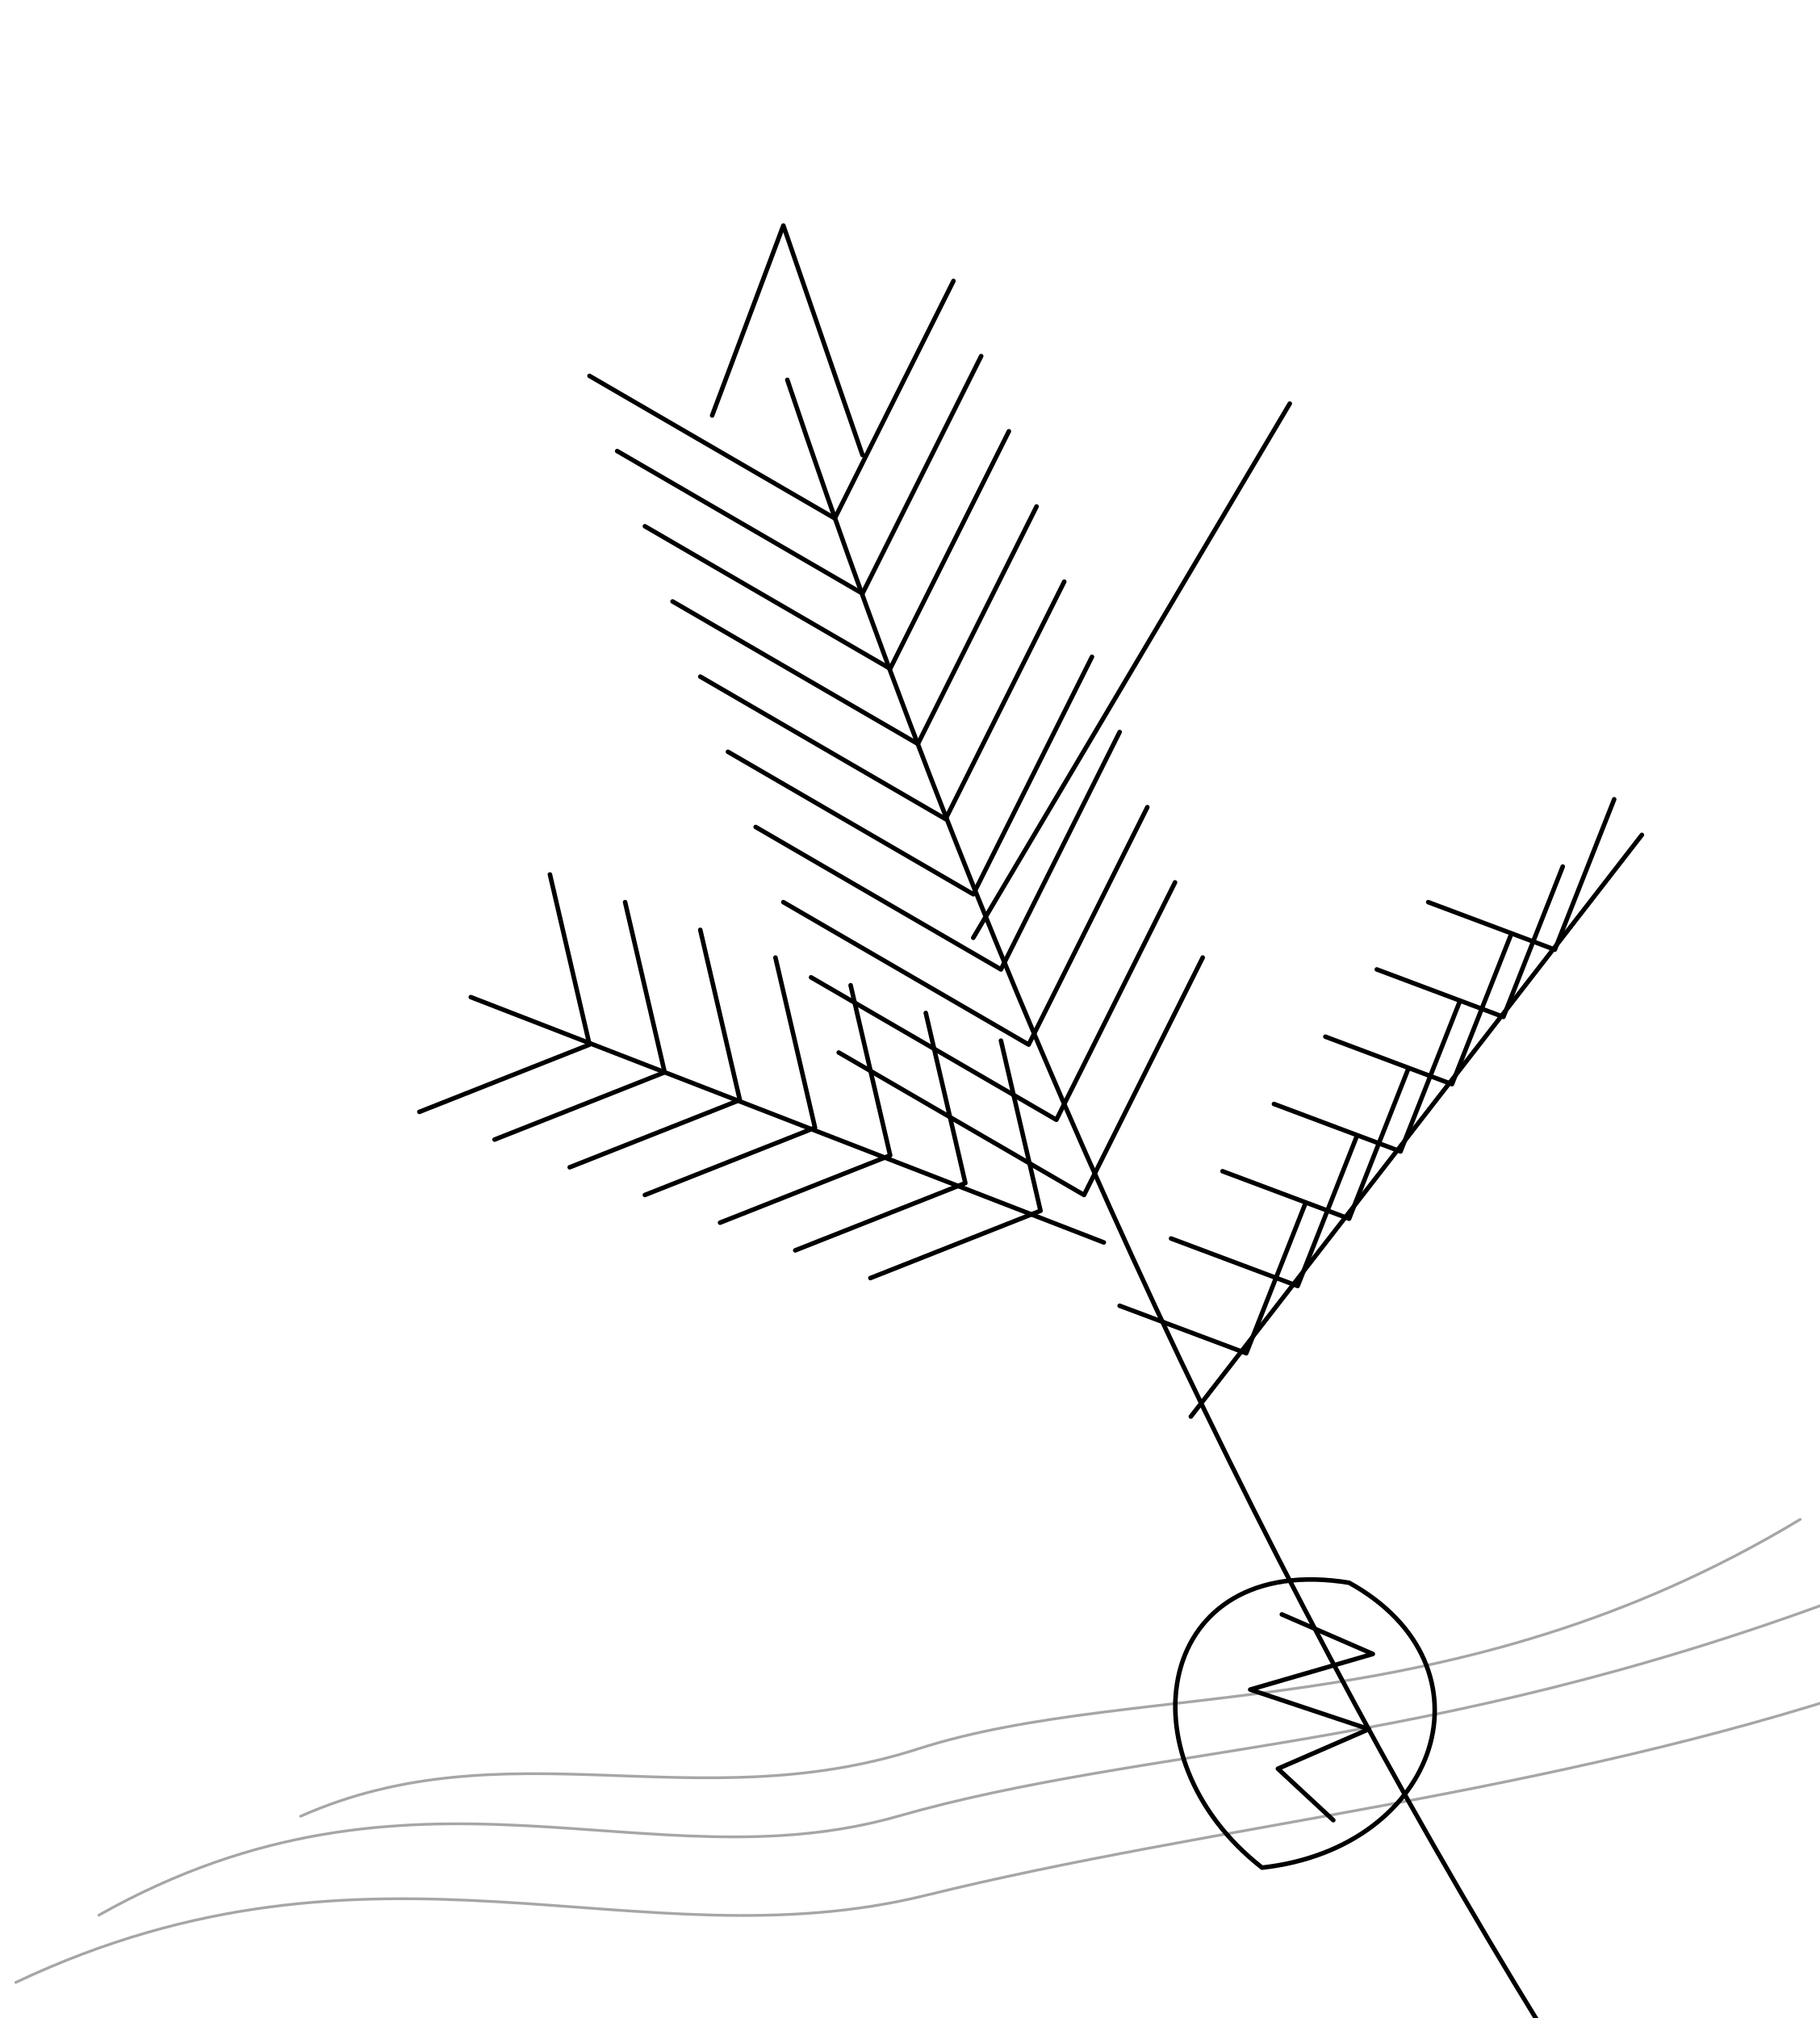
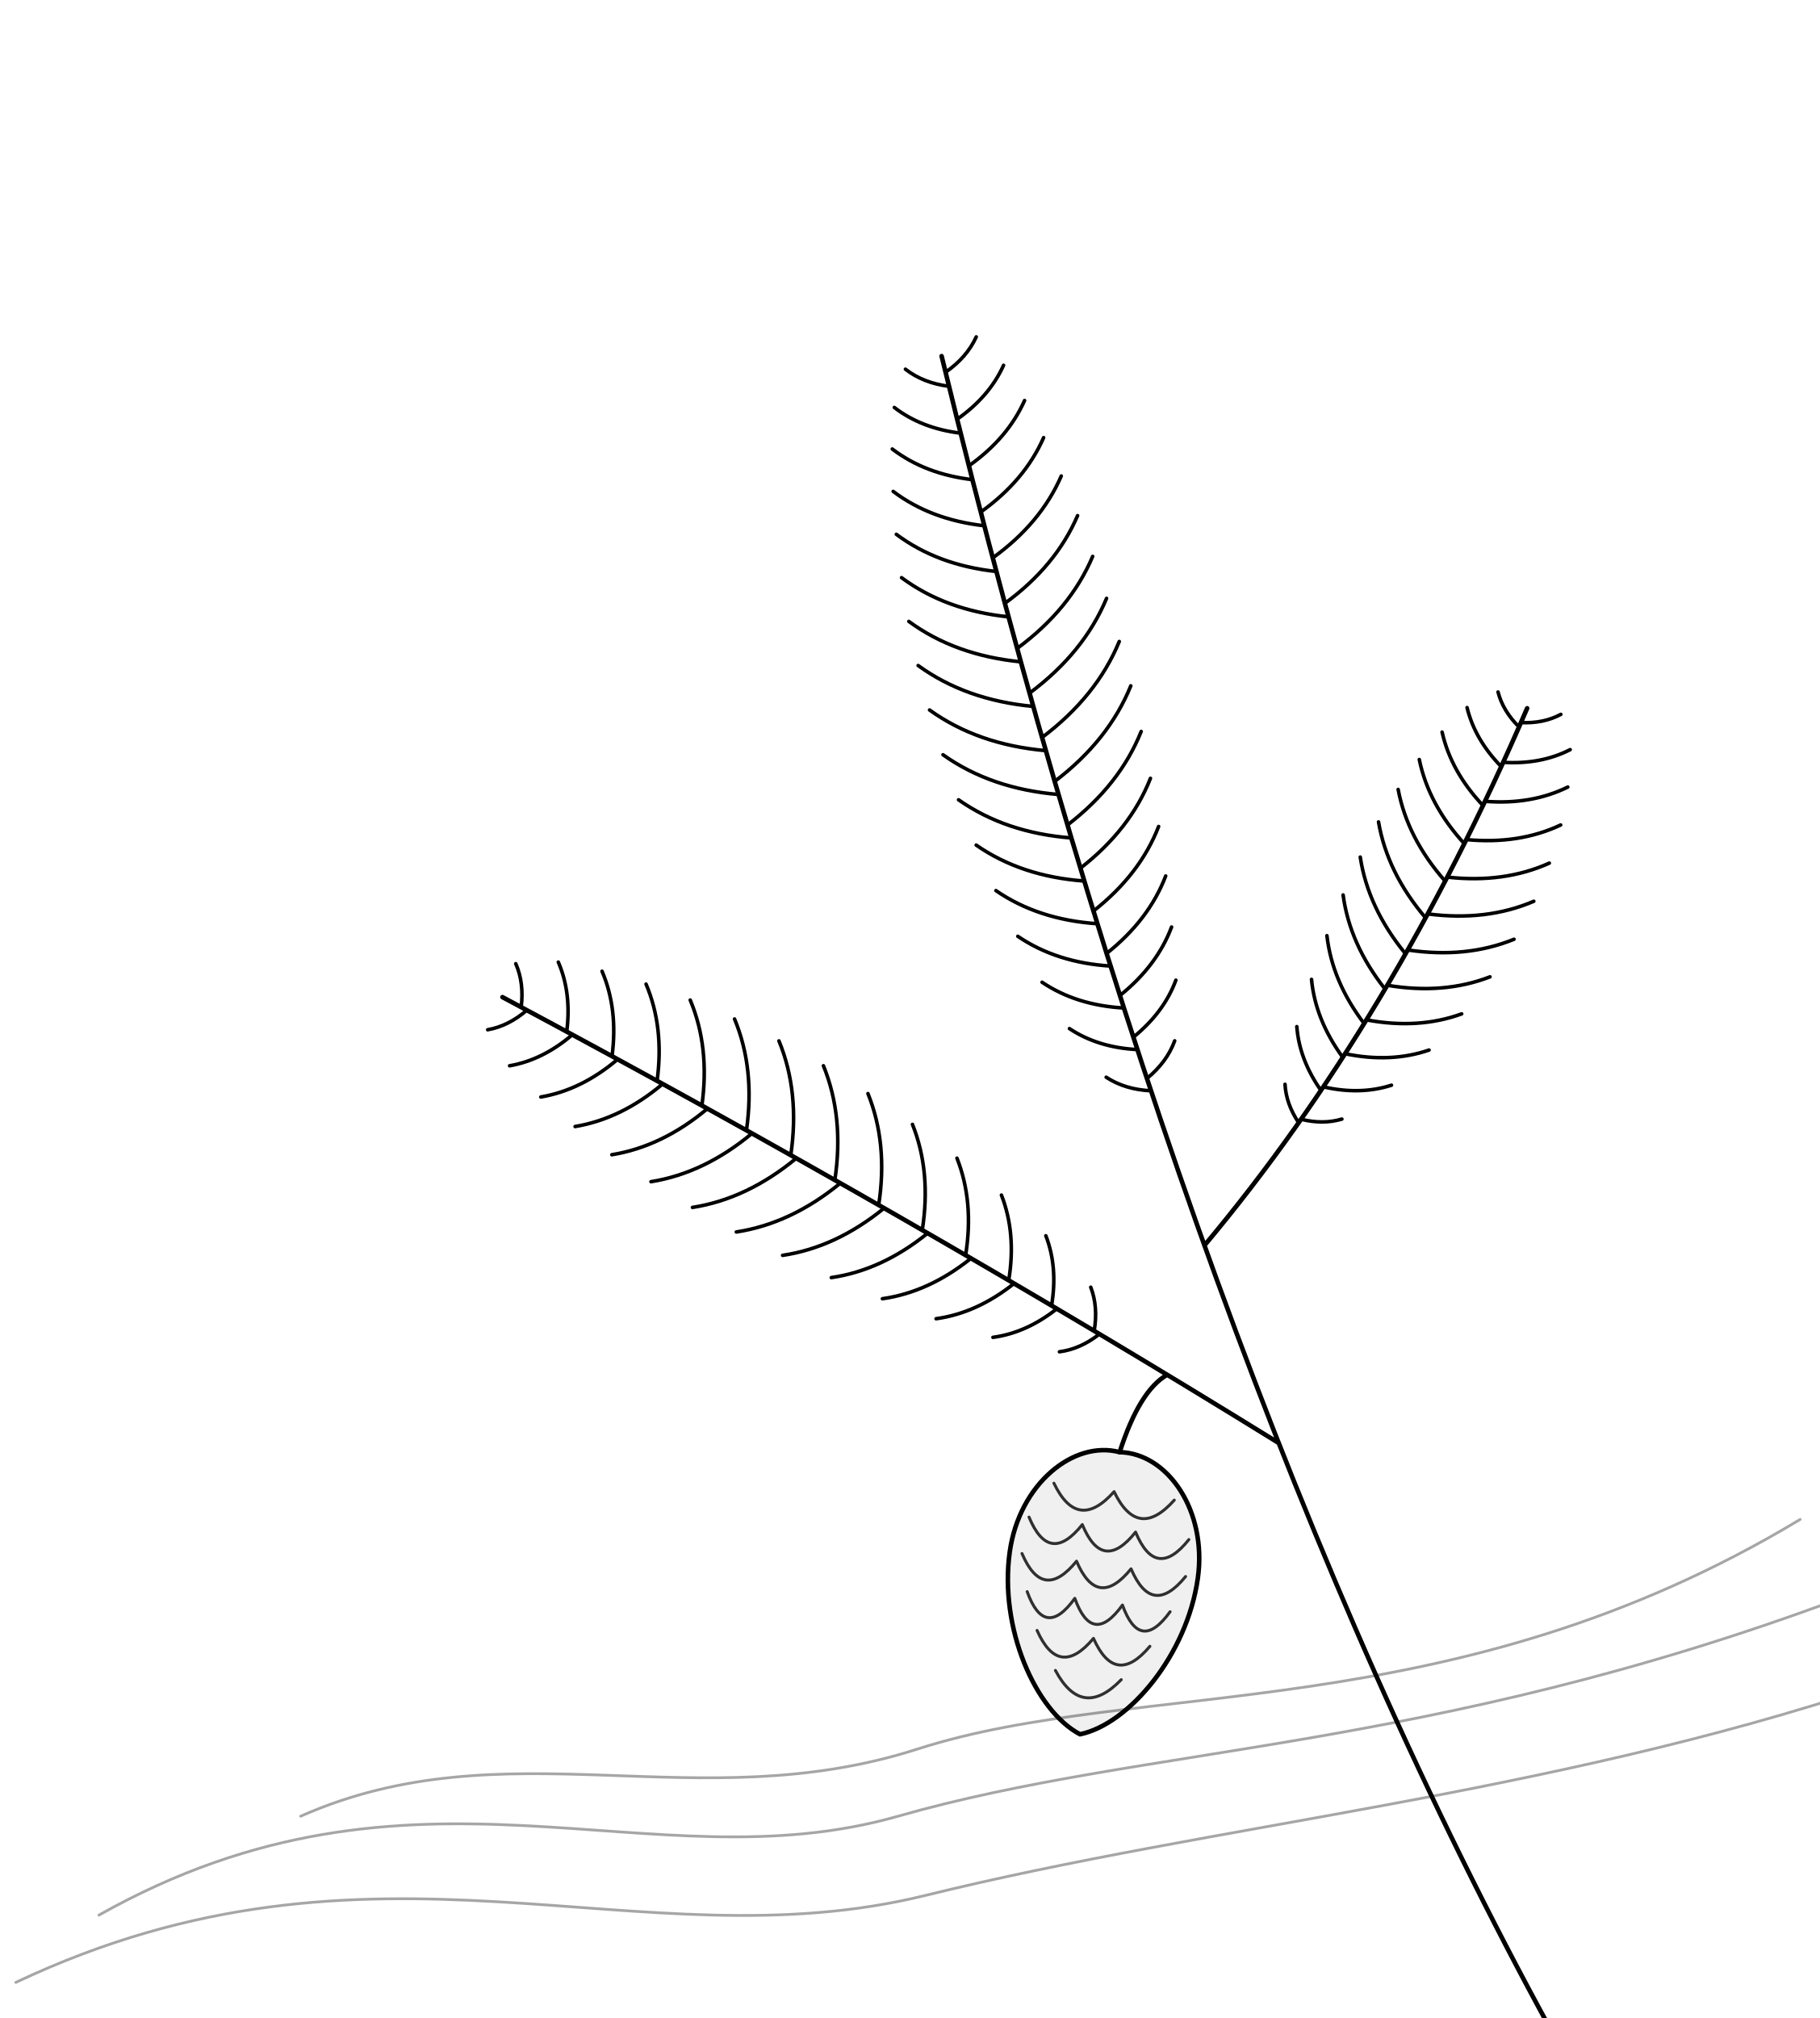
<svg xmlns="http://www.w3.org/2000/svg" viewBox="0 0 460 510" fill="none" stroke="currentColor" stroke-width="1.15" stroke-linecap="round" stroke-linejoin="round">
  <g class="contours" opacity=".35" stroke-width=".7">
    <path d="M25 484c80-45 139-7 202-25s133-16 238-55M4 501c91-43 157-4 230-22s156-25 240-53M76 459c52-23 100 1 156-17s135-5 223-58" />
  </g>
  <g class="botanical">
-     <path d="M390 513Q278 331 199 96M279 314 119 252M301 358l114-147M246 237 326 102" />
-     <path d="M211 131l-62-36m62 36 30-60" />
-     <path d="M218 150l-62-36m62 36 30-60" />
-     <path d="M225 169l-62-36m62 36 30-60" />
-     <path d="M232 188l-62-36m62 36 30-60" />
-     <path d="M239 207l-62-36m62 36 30-60" />
-     <path d="M246 226l-62-36m62 36 30-60" />
-     <path d="M253 245l-62-36m62 36 30-60" />
-     <path d="M260 264l-62-36m62 36 30-60" />
-     <path d="M267 283l-62-36m62 36 30-60" />
-     <path d="M274 302l-62-36m62 36 30-60" />
-     <path d="M149 264l-10-43m10 43-43 17M393 240l-32-12m32 12 15-38" />
-     <path d="M168 271l-10-43m10 43-43 17M380 257l-32-12m32 12 15-38" />
-     <path d="M187 278l-10-43m10 43-43 17M367 274l-32-12m32 12 15-38" />
-     <path d="M206 285l-10-43m10 43-43 17M354 291l-32-12m32 12 15-38" />
-     <path d="M225 292l-10-43m10 43-43 17M341 308l-32-12m32 12 15-38" />
-     <path d="M244 299l-10-43m10 43-43 17M328 325l-32-12m32 12 15-38" />
-     <path d="M263 306l-10-43m10 43-43 17M315 342l-32-12m32 12 15-38" />
-     <path d="M341 400c-49-8-58 44-22 72 45-5 60-51 22-72Zm-17 8 23 10-31 9 30 10-23 10 14 13M180 105l18-48 20 58" />
+     <g class="stems">
+       <path d="M392 513 Q300 345 238 90 M323.2 364.68 Q230 307 127 252 M304.432 314.755 Q352 258 386 179 M295.019 347.436 Q288 351.436 283 367" />
+     </g>
+     <g class="needles" stroke-width=".9">
+       <path d="M290.923 275.667 Q284.367 275.37 279.598 272.241 M289.893 272.568 Q294.966 268.404 296.912 263.043 M287.485 265.257 Q277.524 264.749 270.304 259.953 M286.464 262.129 Q294.209 255.844 297.211 247.713 M284.08 254.751 Q272.069 254.072 263.394 248.24 M283.069 251.594 Q292.451 244.066 296.126 234.279 M280.707 244.149 Q267.074 243.304 257.259 236.629 M279.706 240.964 Q290.406 232.473 294.639 221.384 M277.368 233.452 Q262.437 232.446 251.724 225.076 M276.377 230.239 Q288.148 220.999 292.85 208.874 M274.062 222.659 Q258.13 221.502 246.736 213.574 M273.08 219.417 Q285.697 209.62 290.784 196.705 M270.788 211.771 Q254.145 210.475 242.28 202.128 M269.817 208.5 Q283.055 198.33 288.441 184.86 M267.548 200.787 Q250.48 199.37 238.351 190.744 M266.586 197.488 Q280.221 187.123 285.817 173.332 M264.34 189.707 Q247.136 188.191 234.949 179.431 M263.389 186.38 Q277.19 175.997 282.904 162.118 M261.166 178.532 Q244.113 176.944 232.071 168.197 M260.224 175.176 Q273.961 164.948 279.695 151.214 M258.024 167.262 Q241.41 165.632 229.715 157.049 M257.092 163.877 Q270.531 153.973 276.185 140.613 M254.915 155.895 Q239.026 154.259 227.875 145.992 M253.993 152.482 Q266.898 143.068 272.369 130.311 M251.84 144.434 Q236.962 142.83 226.552 135.035 M250.928 140.992 Q263.058 132.229 268.241 120.303 M248.797 132.876 Q235.223 131.348 225.756 124.189 M247.895 129.406 Q259.005 121.46 263.786 110.595 M245.787 121.223 Q233.84 119.822 225.531 113.479 M244.895 117.724 Q254.712 110.772 258.967 101.223 M242.811 109.475 Q232.91 108.268 226.045 102.977 M241.928 105.947 Q250.093 100.22 253.657 92.319 M239.867 97.63 Q233.356 96.807 228.854 93.305 M238.994 94.074 Q244.384 90.33 246.752 85.142 M277.9 337.148 Q273.07 340.939 267.78 341.631 M276.561 336.35 Q277.603 330.299 275.7 325.315 M267.137 330.751 Q259.434 336.843 250.976 337.982 M265.791 329.954 Q267.422 320.27 264.348 312.308 M256.313 324.37 Q246.93 331.848 236.602 333.276 M254.96 323.576 Q256.909 311.738 253.118 302.025 M245.428 318.007 Q234.781 326.554 223.034 328.223 M244.066 317.215 Q246.236 303.735 241.881 292.698 M234.48 311.66 Q222.91 321.017 210.115 322.882 M233.111 310.871 Q235.422 296.171 230.634 284.16 M223.471 305.331 Q211.301 315.245 197.811 317.26 M222.094 304.543 Q224.477 289.028 219.38 276.376 M212.4 299.018 Q199.949 309.235 186.115 311.352 M211.015 298.232 Q213.403 282.305 208.128 269.341 M201.267 292.722 Q188.853 302.983 175.025 305.149 M199.875 291.939 Q202.207 276.003 196.885 263.058 M190.072 286.443 Q178.008 296.486 164.54 298.644 M188.672 285.662 Q190.89 270.123 185.66 257.525 M178.815 280.181 Q167.413 289.741 154.652 291.831 M177.408 279.402 Q179.46 264.664 174.46 252.739 M167.497 273.936 Q157.064 282.744 145.362 284.703 M166.082 273.159 Q167.918 259.629 163.292 248.703 M156.117 267.708 Q146.976 275.479 136.698 277.236 M154.694 266.933 Q156.267 255.038 152.169 245.451 M144.675 261.497 Q137.214 267.884 128.806 269.35 M143.244 260.724 Q144.498 250.983 141.118 243.147 M133.171 255.302 Q128.521 259.311 123.268 260.245 M131.733 254.531 Q132.496 248.439 130.366 243.548 M328.25 283.739 Q325.07 278.989 324.798 274.029 M328.866 282.862 Q334.413 284.244 339.171 282.818 M333.879 275.573 Q328.402 267.739 327.782 259.455 M334.482 274.676 Q343.802 276.802 351.709 274.259 M339.394 267.222 Q332.457 257.701 331.493 247.51 M339.986 266.305 Q351.52 268.699 361.202 265.375 M344.797 258.685 Q336.709 248.023 335.391 236.469 M345.376 257.748 Q358.529 260.215 369.454 256.228 M350.087 249.963 Q341.141 238.622 339.482 226.18 M350.653 249.006 Q364.898 251.401 376.606 246.876 M355.263 241.056 Q345.772 229.471 343.813 216.605 M355.818 240.079 Q370.63 242.288 382.68 237.373 M360.326 231.963 Q350.627 220.553 348.435 207.725 M360.869 230.966 Q375.719 232.907 387.678 227.774 M365.277 222.685 Q355.727 211.848 353.394 199.515 M365.807 221.668 Q380.16 223.285 391.606 218.131 M370.114 213.222 Q361.093 203.337 358.733 191.95 M370.632 212.185 Q383.954 213.452 394.473 208.493 M374.838 203.573 Q366.75 195.009 364.502 185.022 M375.344 202.516 Q387.088 203.432 396.273 198.91 M379.45 193.739 Q372.772 186.9 370.813 178.828 M379.943 192.662 Q389.484 193.246 396.874 189.454 M383.948 183.72 Q379.888 179.696 378.638 174.888 M384.429 182.622 Q390.139 182.879 394.521 180.54" />
+     </g>
+     <g class="cone">
+       <path fill="currentColor" fill-opacity=".06" d="M283 367 C271.317 363.904 257.63 375.068 255.225 392.18 C252.52 411.43 261.698 432.351 272.98 438.299 C285.464 435.691 300.053 418.111 302.758 398.86 C305.163 381.748 295.084 367.244 283 367 Z" />
+       <path class="scales" stroke-width=".75" opacity=".8" d="M266.387 374.844 Q272.389 387.321 281.597 376.982 M281.597 376.982 Q287.599 389.459 296.808 379.12 M260.093 383.412 Q265.224 395.766 273.561 385.304 M273.561 385.304 Q278.691 397.659 287.028 387.197 M287.028 387.197 Q292.159 399.551 300.496 389.09 M258.315 392.614 Q263.604 404.99 272.1 394.551 M272.1 394.551 Q277.389 406.928 285.884 396.488 M285.884 396.488 Q291.173 408.865 299.669 398.426 M259.627 402.25 Q264.044 414.504 271.668 403.942 M271.668 403.942 Q276.086 416.197 283.71 405.635 M283.71 405.635 Q288.128 417.889 295.752 407.327 M262.127 412.053 Q267.653 424.463 276.386 414.058 M276.386 414.058 Q281.913 426.467 290.646 416.062 M266.766 422.157 Q273.481 434.734 283.402 424.496" />
+     </g>
  </g>
</svg>
